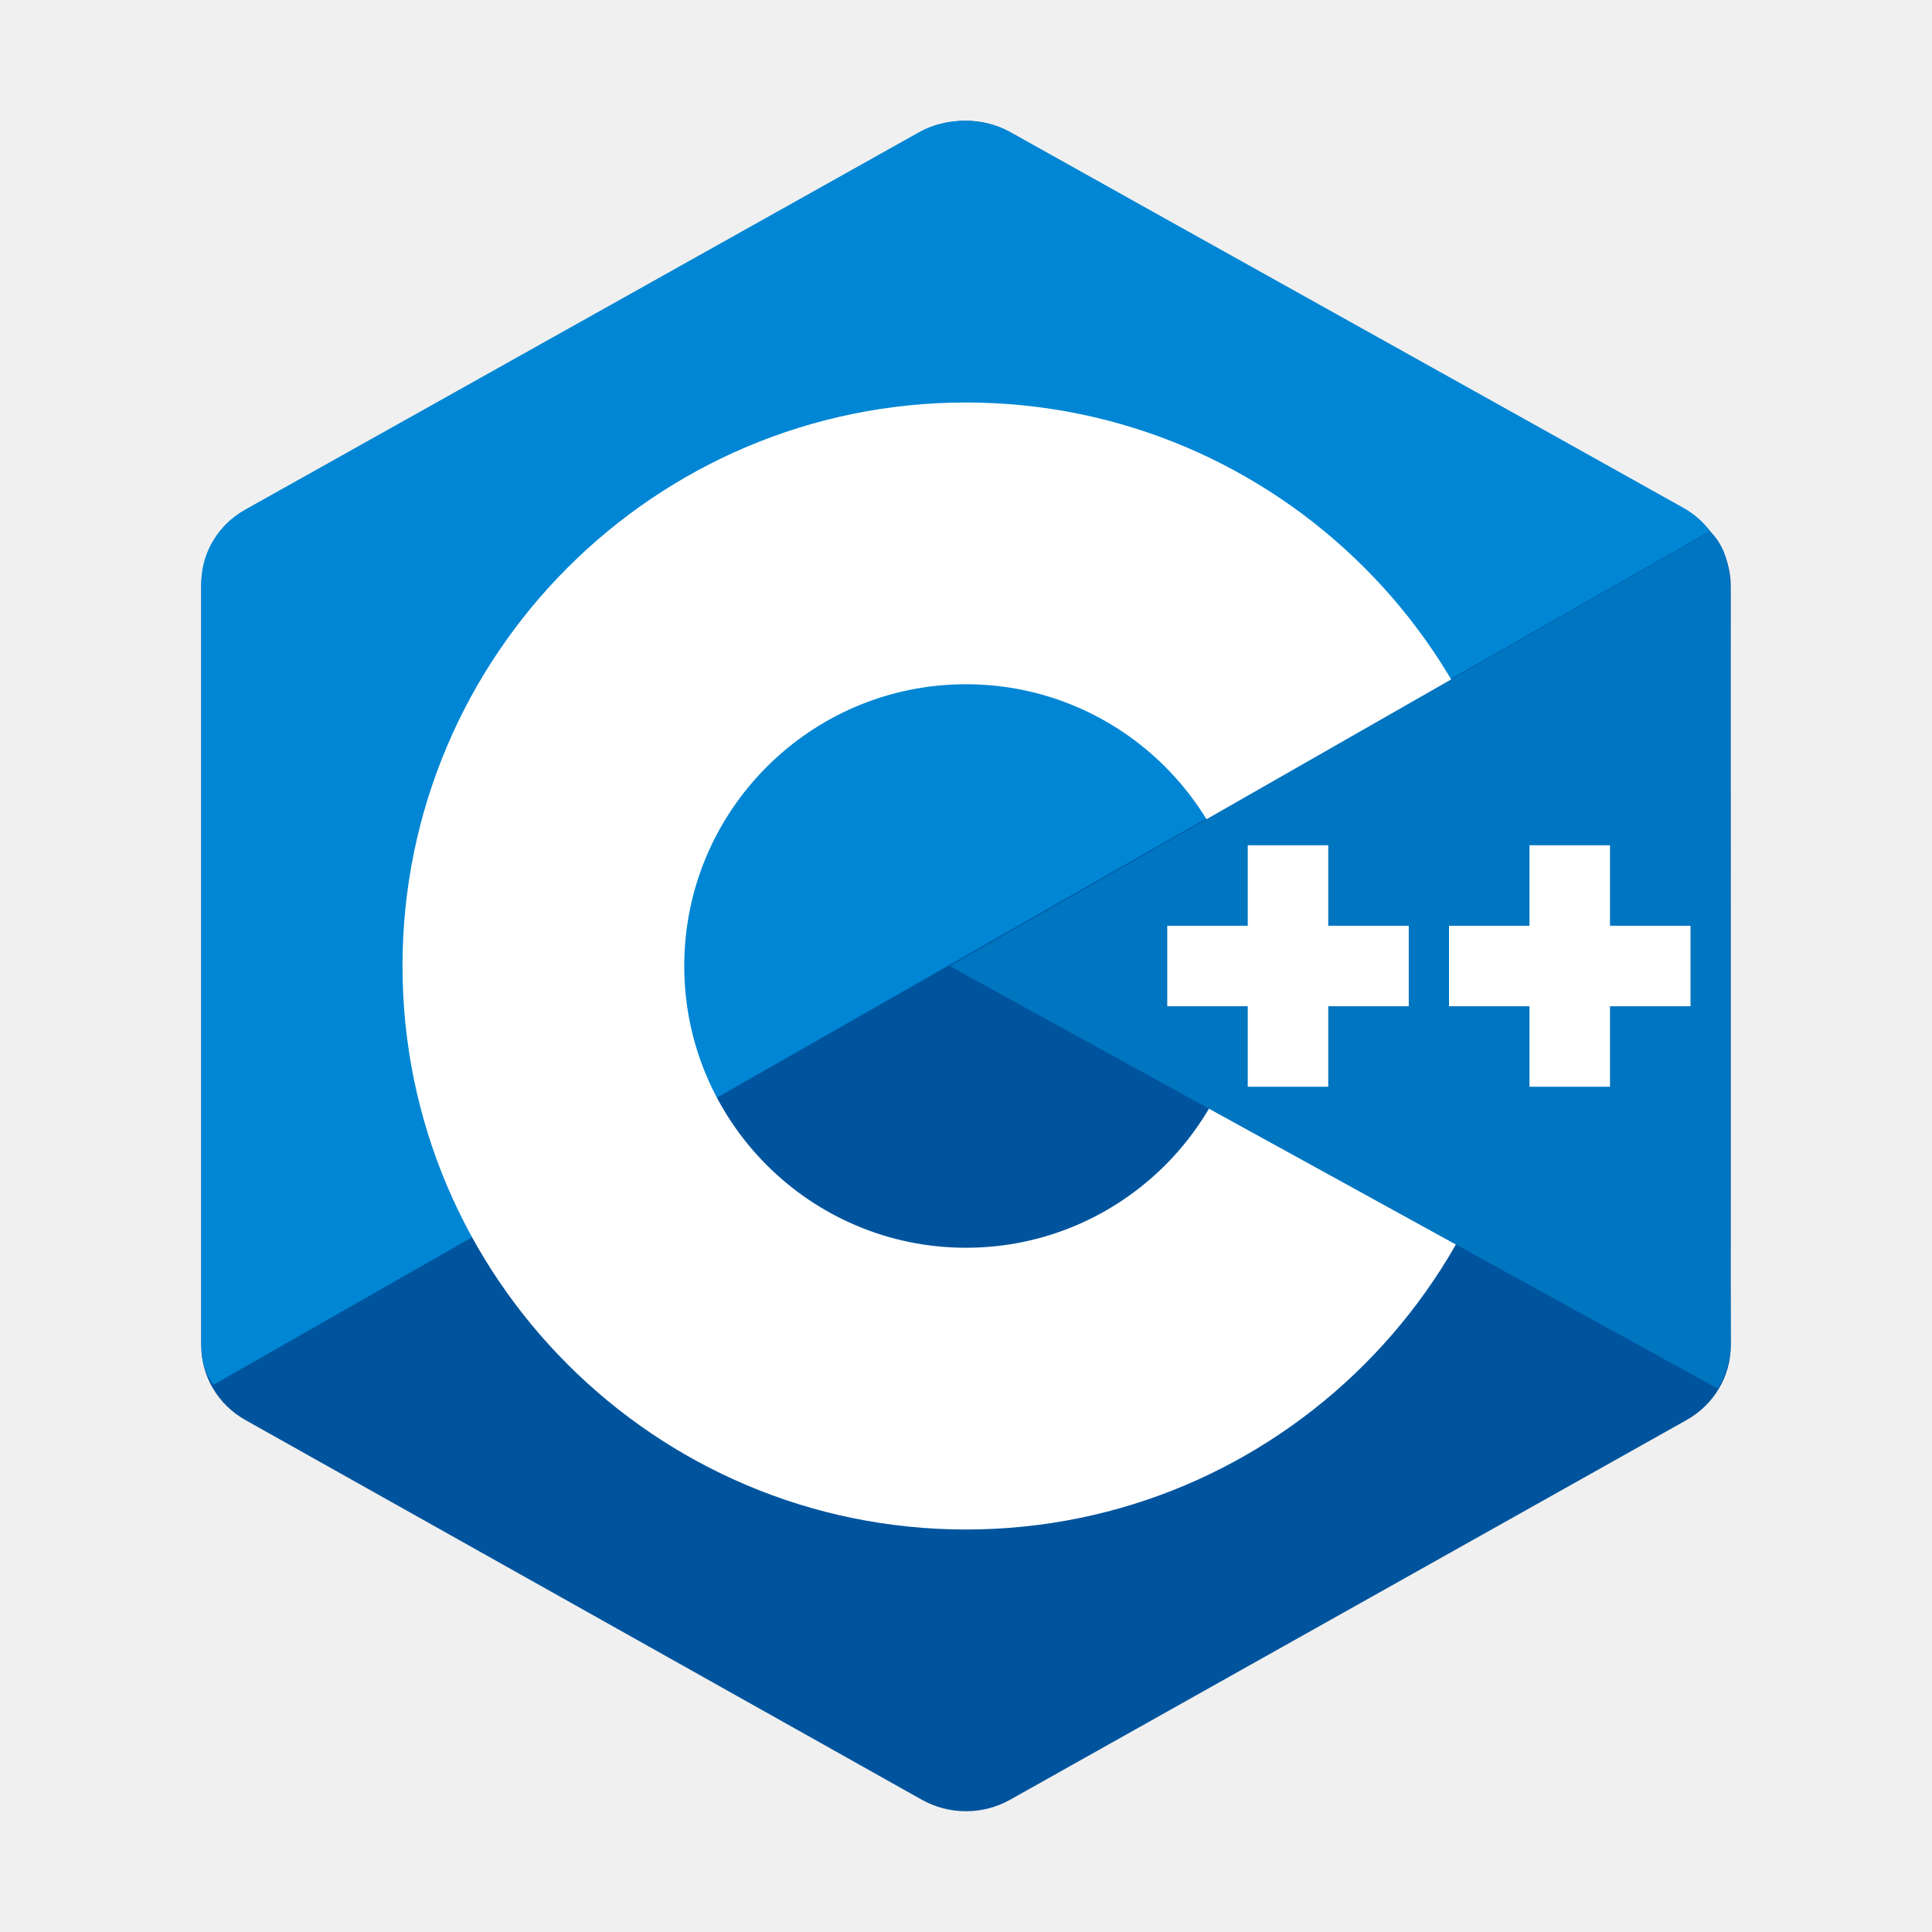
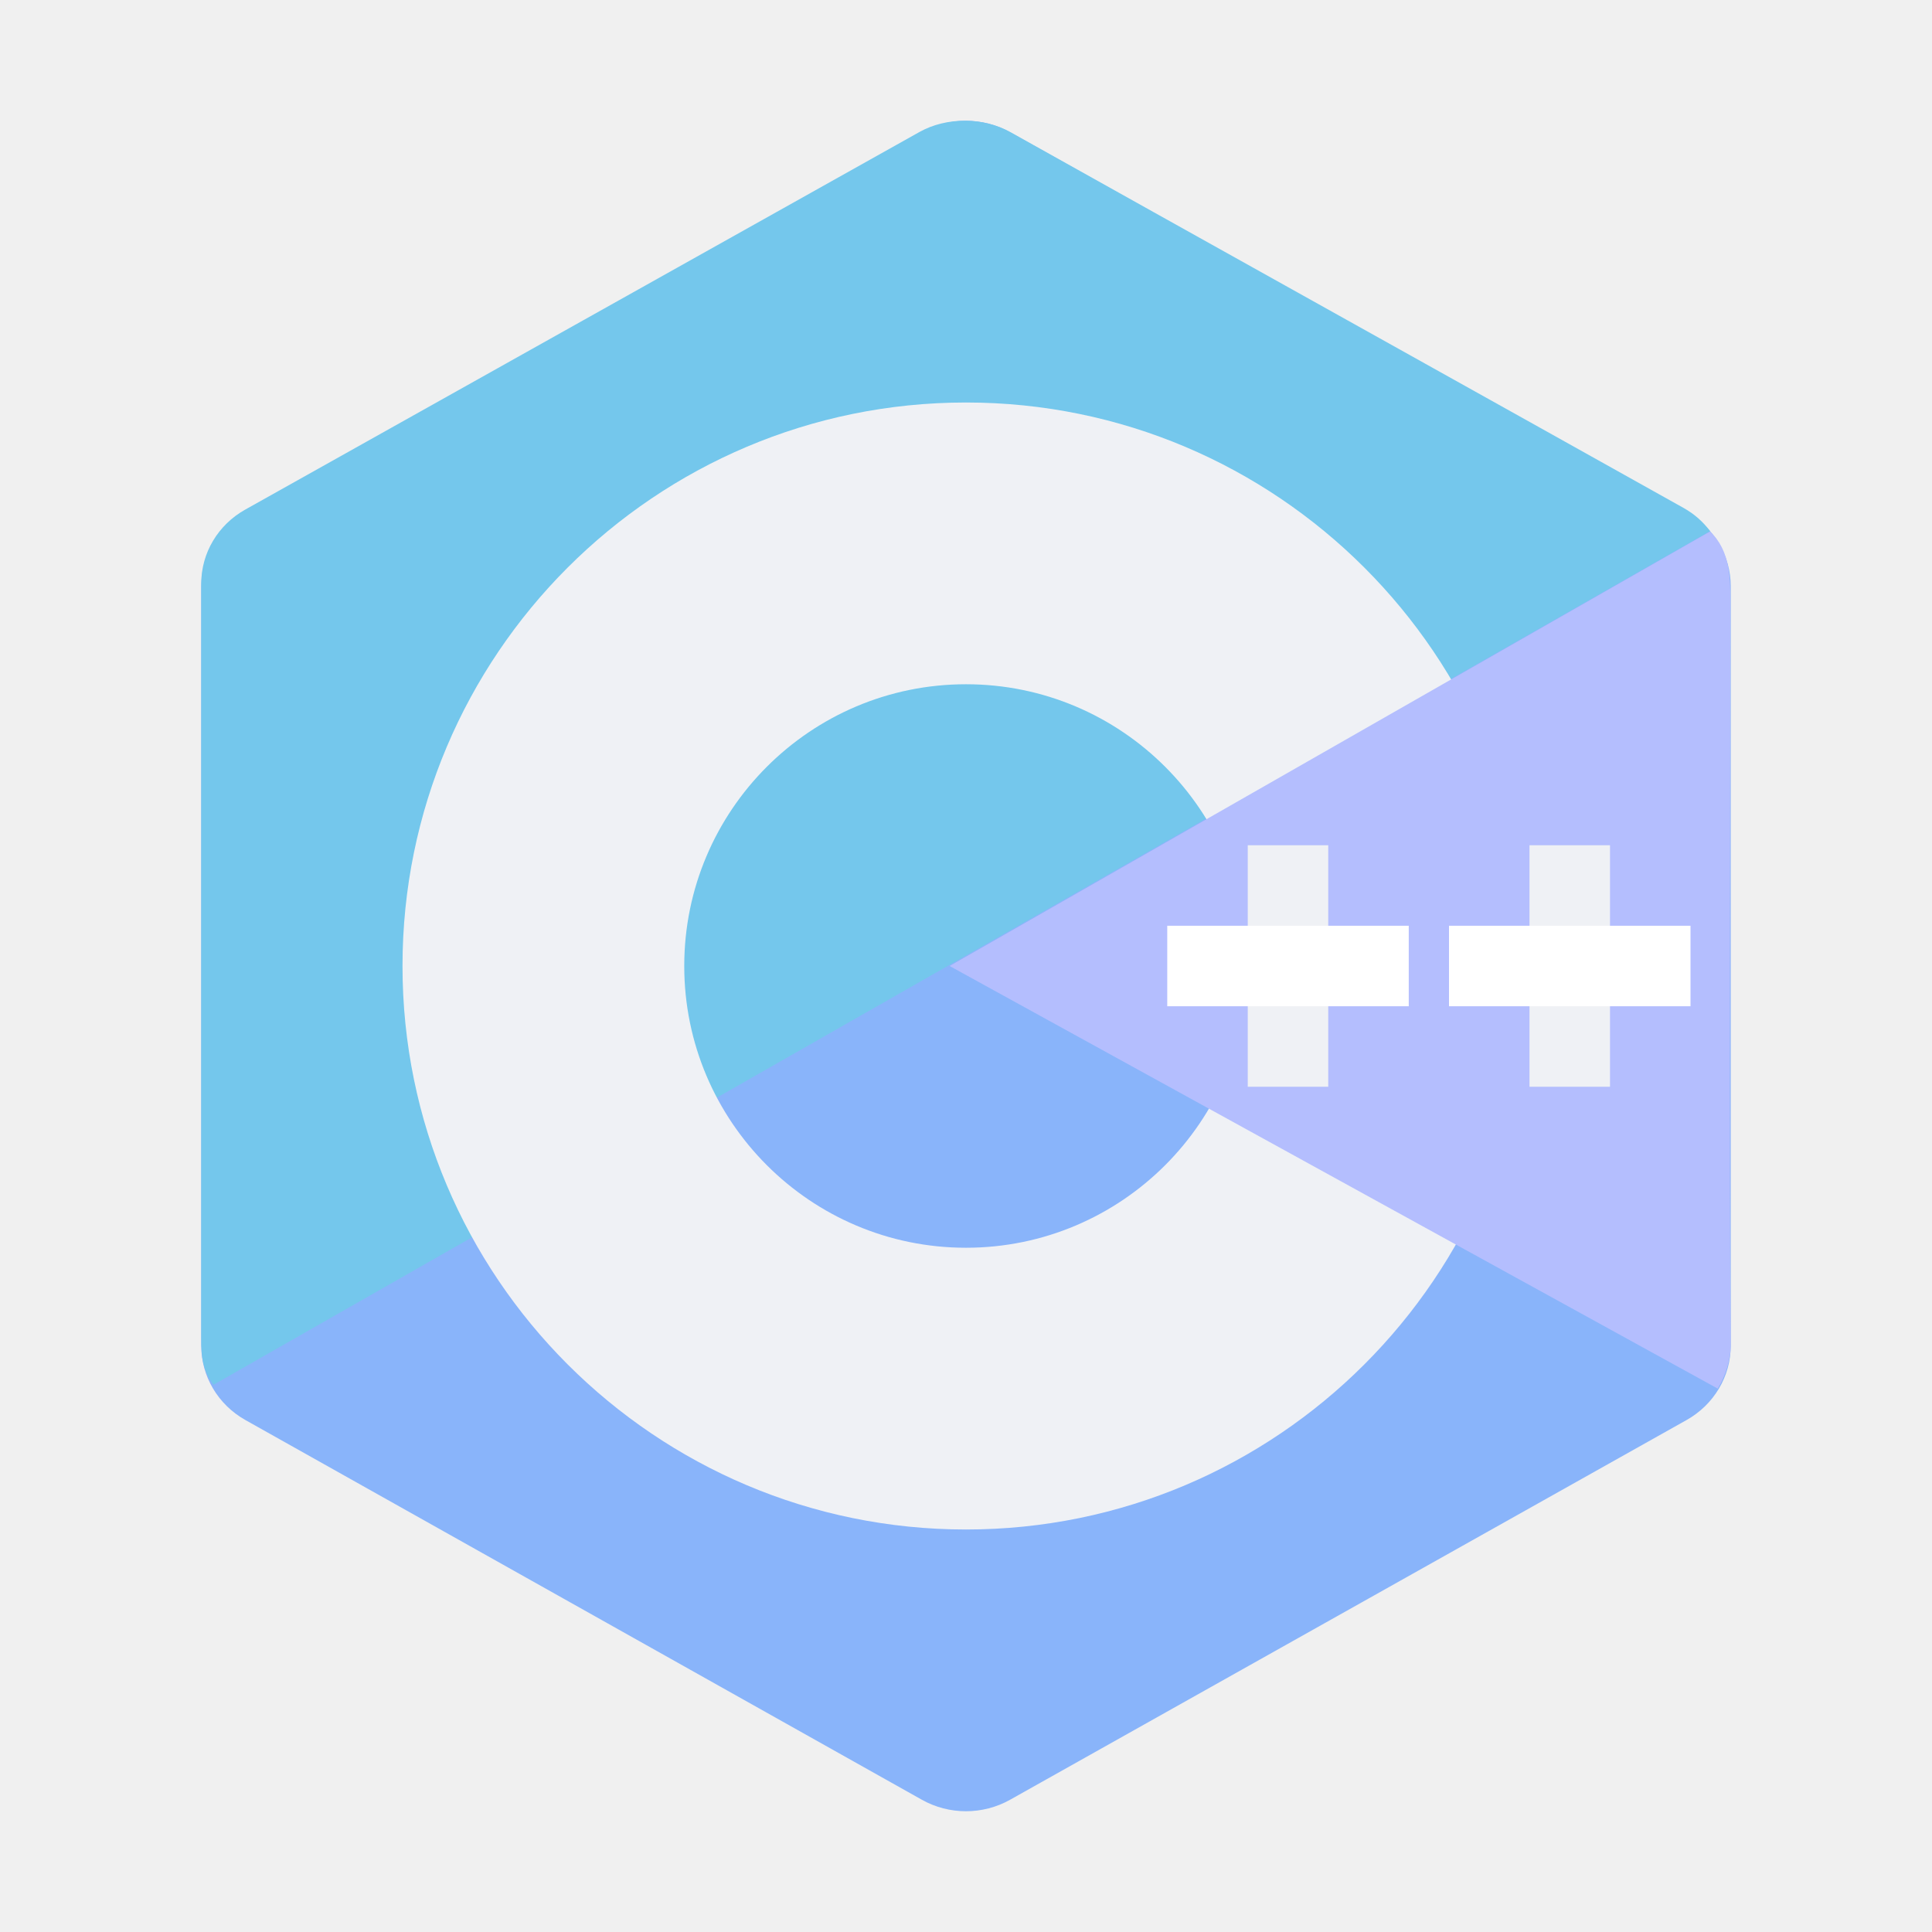
<svg xmlns="http://www.w3.org/2000/svg" viewBox="0 0 48 48" width="48px" height="48px" clip-rule="evenodd">
-   <path fill="#00549d" fill-rule="evenodd" d="M22.903,3.286c0.679-0.381,1.515-0.381,2.193,0 c3.355,1.883,13.451,7.551,16.807,9.434C42.582,13.1,43,13.804,43,14.566c0,3.766,0,15.101,0,18.867 c0,0.762-0.418,1.466-1.097,1.847c-3.355,1.883-13.451,7.551-16.807,9.434c-0.679,0.381-1.515,0.381-2.193,0 c-3.355-1.883-13.451-7.551-16.807-9.434C5.418,34.899,5,34.196,5,33.434c0-3.766,0-15.101,0-18.867 c0-0.762,0.418-1.466,1.097-1.847C9.451,10.837,19.549,5.169,22.903,3.286z" clip-rule="evenodd" />
-   <path fill="#0086d4" fill-rule="evenodd" d="M5.304,34.404C5.038,34.048,5,33.71,5,33.255 c0-3.744,0-15.014,0-18.759c0-0.758,0.417-1.458,1.094-1.836c3.343-1.872,13.405-7.507,16.748-9.38 c0.677-0.379,1.594-0.371,2.271,0.008c3.343,1.872,13.371,7.459,16.714,9.331c0.27,0.152,0.476,0.335,0.66,0.576L5.304,34.404z" clip-rule="evenodd" />
-   <path fill="#fff" fill-rule="evenodd" d="M24,10c7.727,0,14,6.273,14,14s-6.273,14-14,14 s-14-6.273-14-14S16.273,10,24,10z M24,17c3.863,0,7,3.136,7,7c0,3.863-3.137,7-7,7s-7-3.137-7-7C17,20.136,20.136,17,24,17z" clip-rule="evenodd" />
-   <path fill="#0075c0" fill-rule="evenodd" d="M42.485,13.205c0.516,0.483,0.506,1.211,0.506,1.784 c0,3.795-0.032,14.589,0.009,18.384c0.004,0.396-0.127,0.813-0.323,1.127L23.593,24L42.485,13.205z" clip-rule="evenodd" />
-   <path fill="#fff" fill-rule="evenodd" d="M31 21H33V27H31zM38 21H40V27H38z" clip-rule="evenodd" />
+   <path fill="#89b4fa" fill-rule="evenodd" d="M22.903,3.286c0.679-0.381,1.515-0.381,2.193,0 c3.355,1.883,13.451,7.551,16.807,9.434C42.582,13.1,43,13.804,43,14.566c0,3.766,0,15.101,0,18.867 c0,0.762-0.418,1.466-1.097,1.847c-3.355,1.883-13.451,7.551-16.807,9.434c-0.679,0.381-1.515,0.381-2.193,0 c-3.355-1.883-13.451-7.551-16.807-9.434C5.418,34.899,5,34.196,5,33.434c0-3.766,0-15.101,0-18.867 c0-0.762,0.418-1.466,1.097-1.847C9.451,10.837,19.549,5.169,22.903,3.286z" clip-rule="evenodd" />
+   <path fill="#74c7ec" fill-rule="evenodd" d="M5.304,34.404C5.038,34.048,5,33.71,5,33.255 c0-3.744,0-15.014,0-18.759c0-0.758,0.417-1.458,1.094-1.836c3.343-1.872,13.405-7.507,16.748-9.38 c0.677-0.379,1.594-0.371,2.271,0.008c3.343,1.872,13.371,7.459,16.714,9.331c0.27,0.152,0.476,0.335,0.66,0.576L5.304,34.404z" clip-rule="evenodd" />
+   <path fill="#eff1f5" fill-rule="evenodd" d="M24,10c7.727,0,14,6.273,14,14s-6.273,14-14,14 s-14-6.273-14-14S16.273,10,24,10z M24,17c3.863,0,7,3.136,7,7c0,3.863-3.137,7-7,7s-7-3.137-7-7C17,20.136,20.136,17,24,17z" clip-rule="evenodd" />
+   <path fill="#b4befe" fill-rule="evenodd" d="M42.485,13.205c0.516,0.483,0.506,1.211,0.506,1.784 c0,3.795-0.032,14.589,0.009,18.384c0.004,0.396-0.127,0.813-0.323,1.127L23.593,24L42.485,13.205z" clip-rule="evenodd" />
+   <path fill="#eff1f5" fill-rule="evenodd" d="M31 21H33V27H31zM38 21H40V27H38z" clip-rule="evenodd" />
  <path fill="#fff" fill-rule="evenodd" d="M29 23H35V25H29zM36 23H42V25H36z" clip-rule="evenodd" />
</svg>
